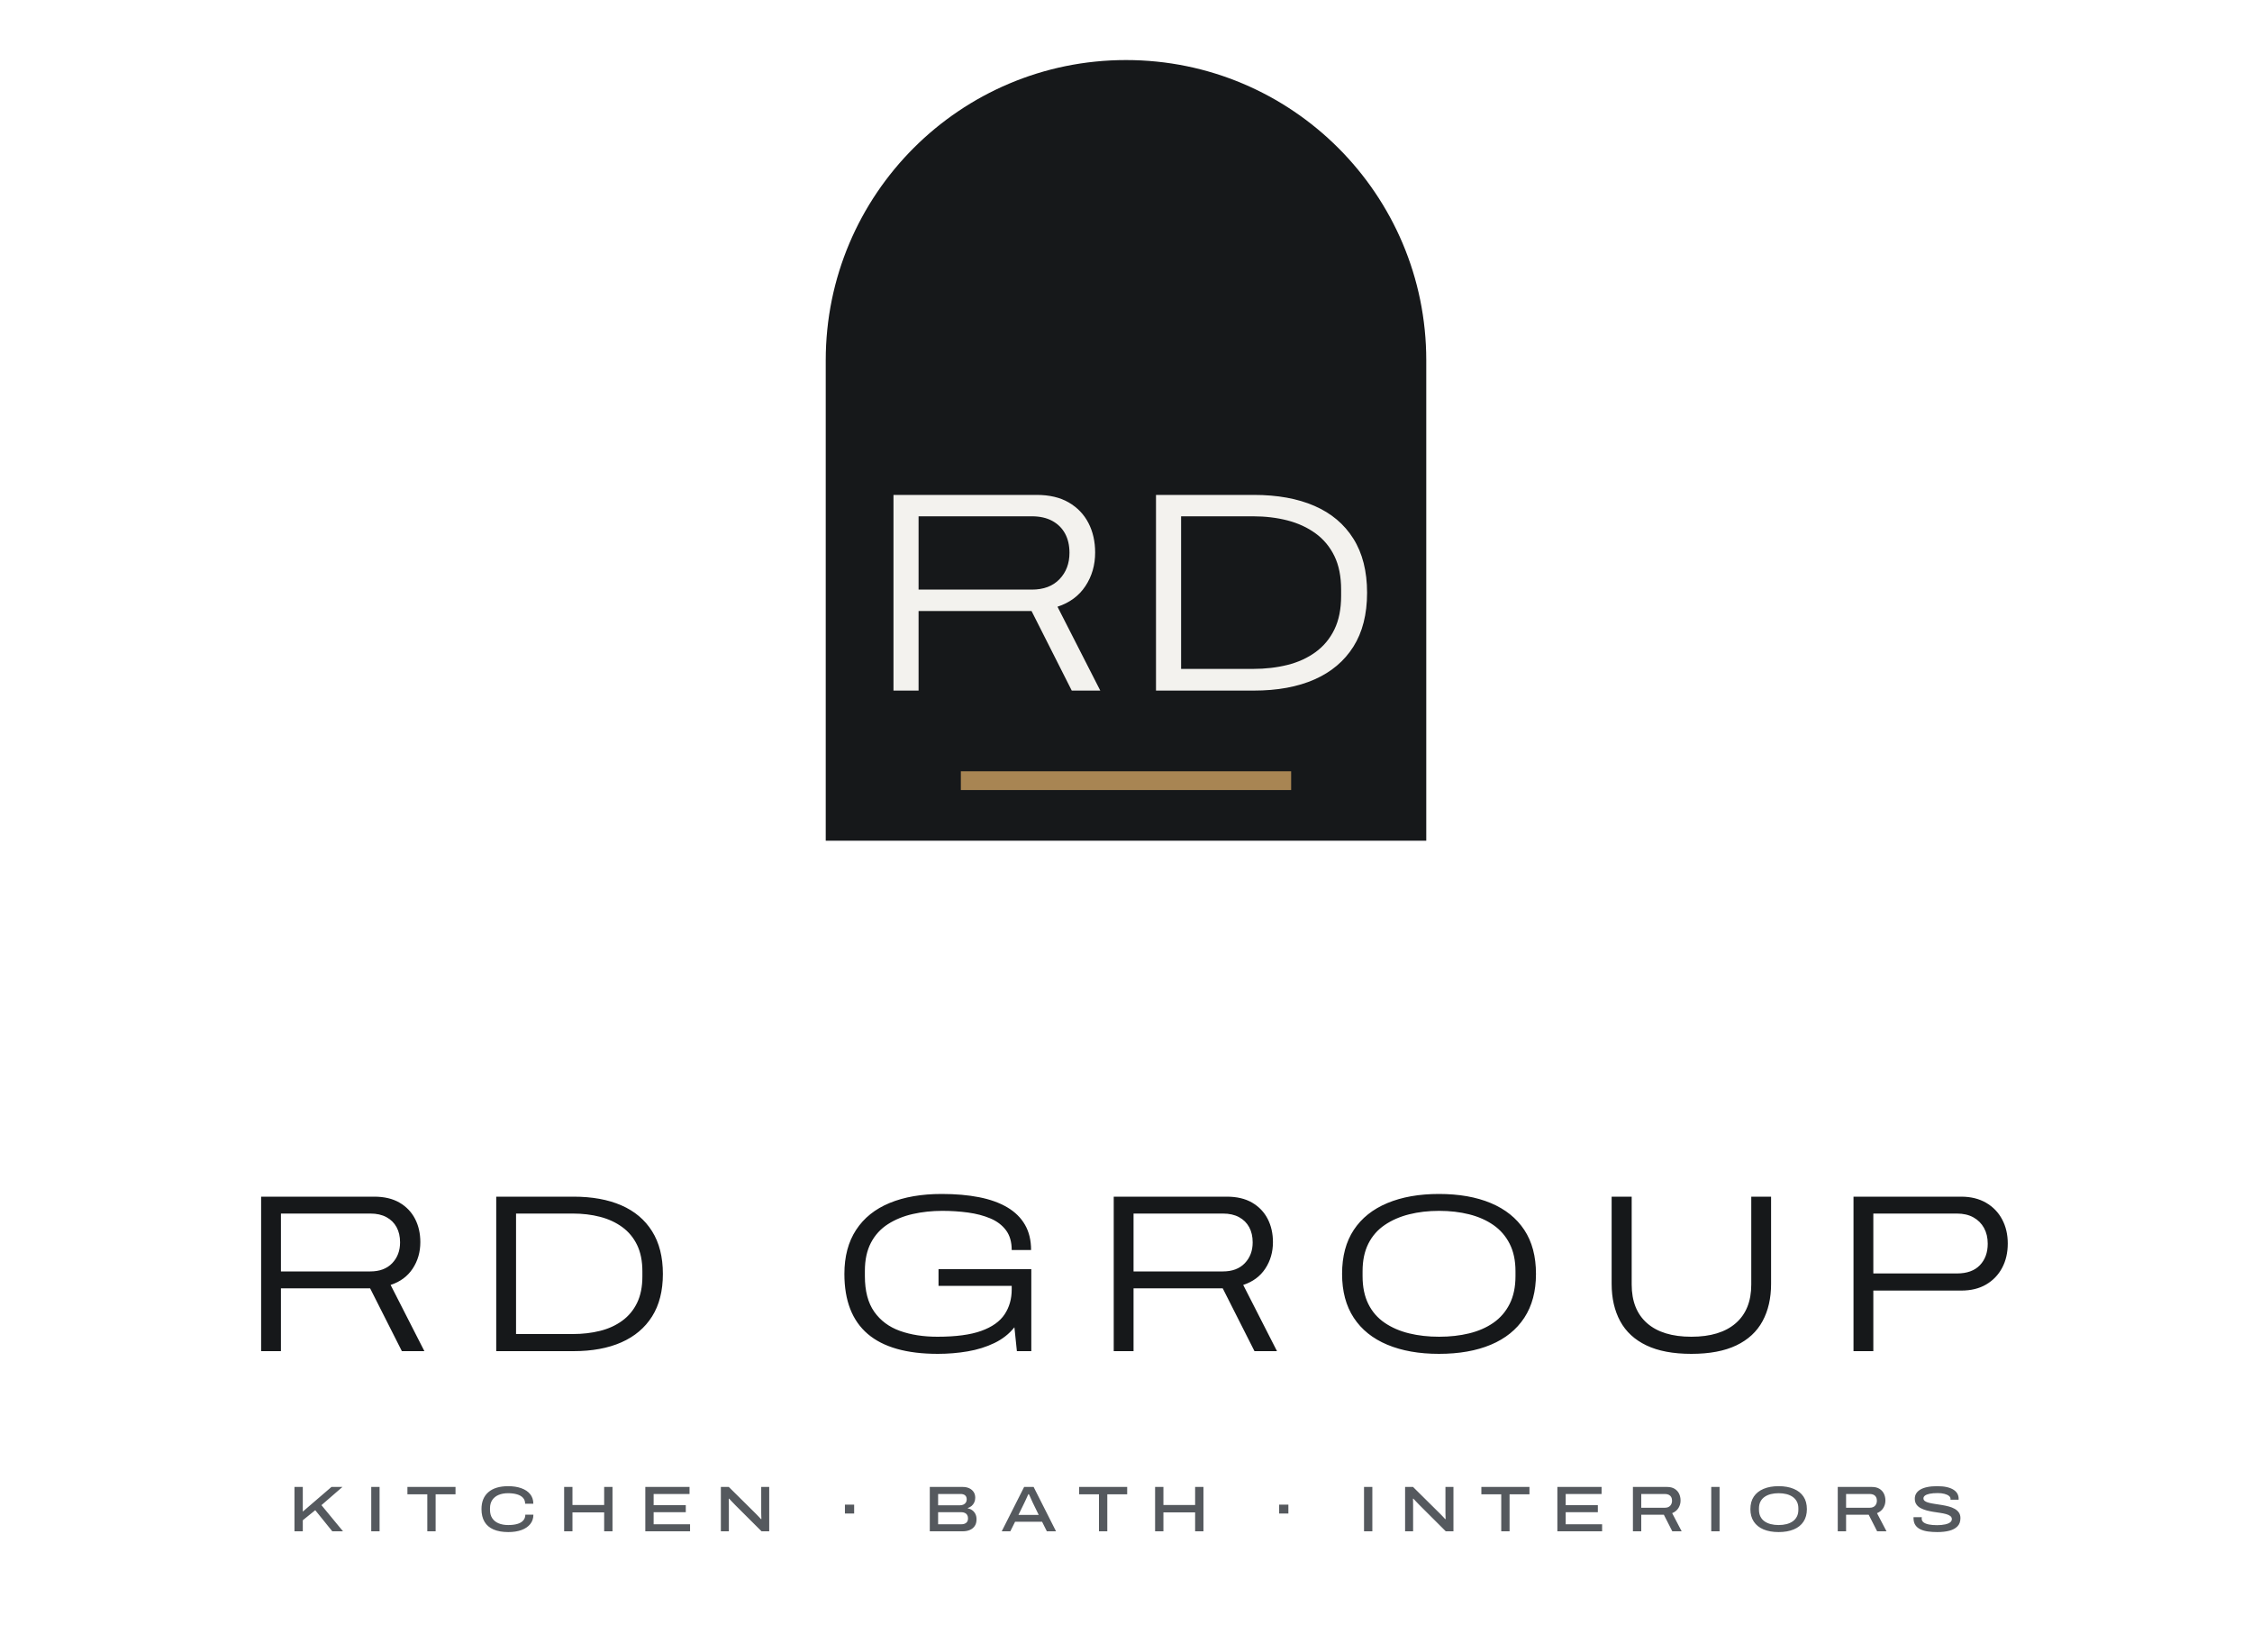
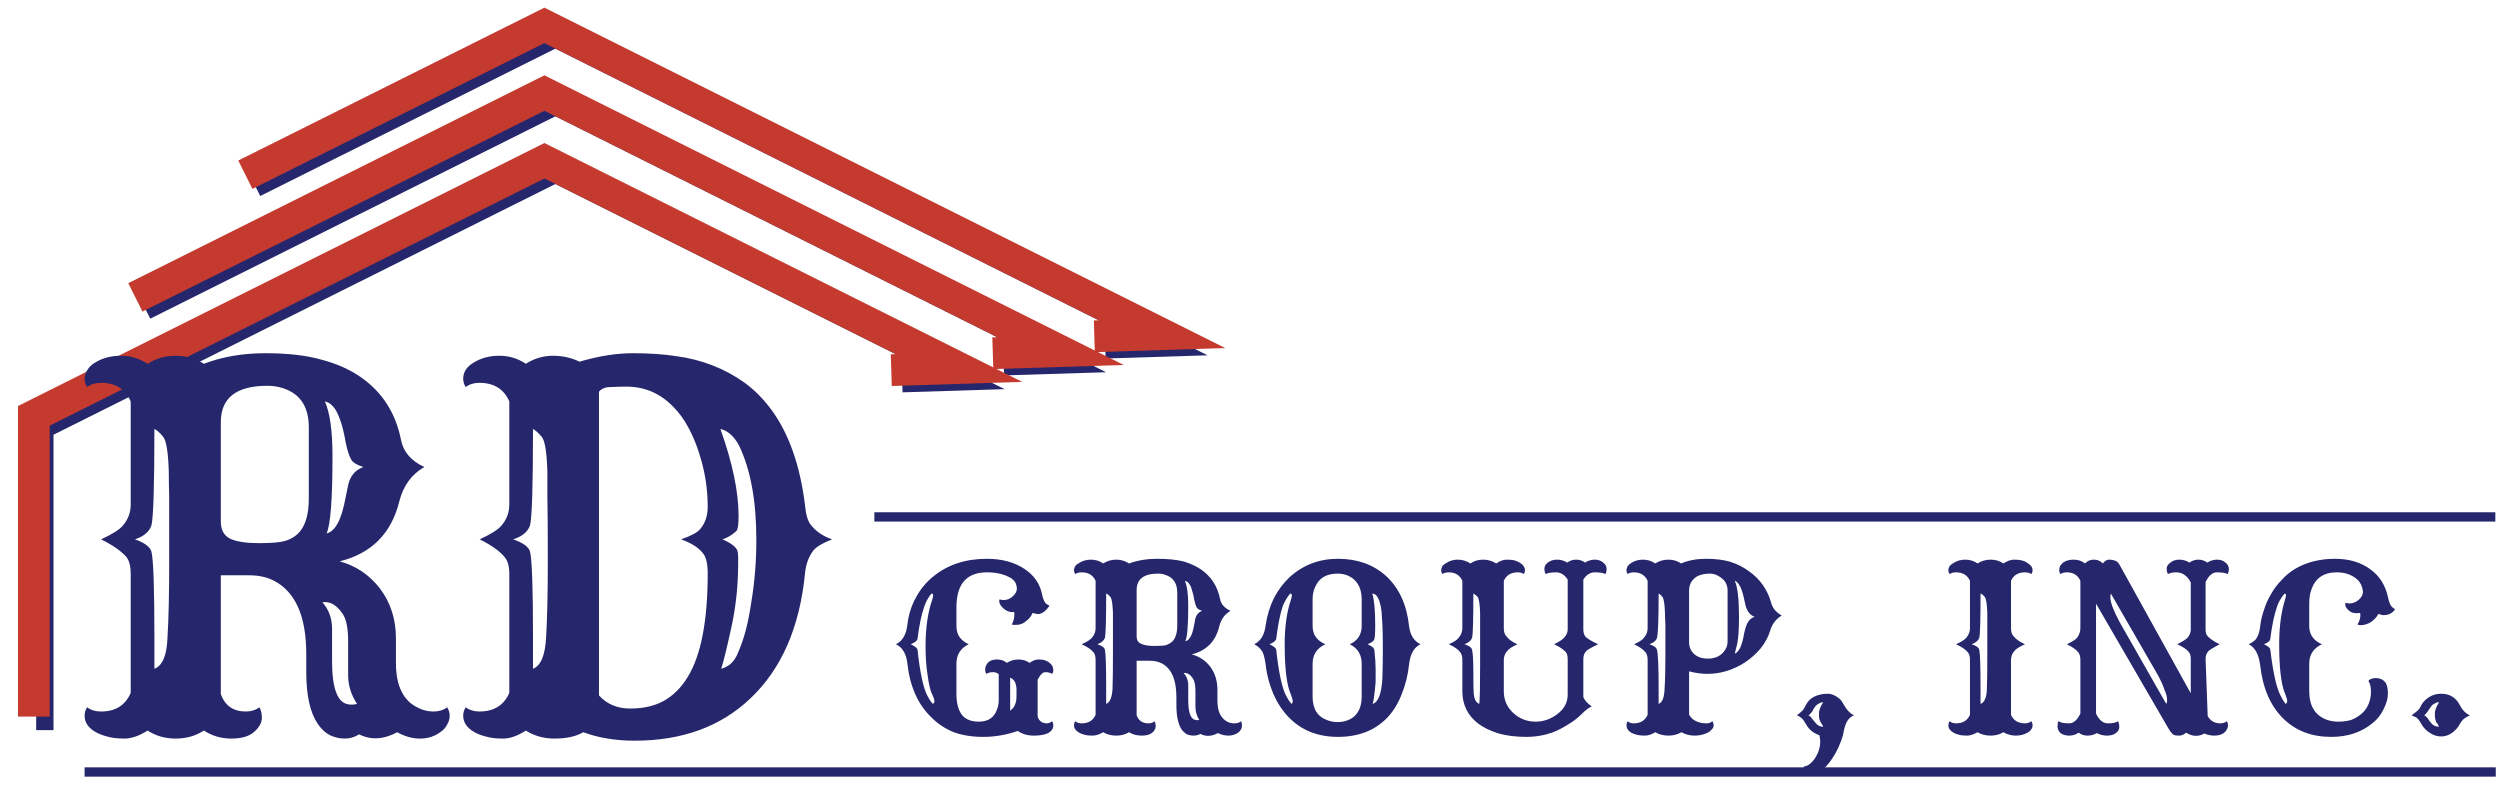
- <svg xmlns="http://www.w3.org/2000/svg" viewBox="0 0 300 220" role="img" aria-label="RD Group, Inc.">
-   <g transform="translate(90 0)">
-     <path d="M20 112 V48.0 A40.0 40.0 0 0 1 100 48.0 V112" fill="#16181A" />
-     <path d="M29.024 92.0V65.932H48.1Q50.646 65.932 52.375 66.939Q54.104 67.946 54.997 69.675Q55.89 71.404 55.89 73.608Q55.89 76.116 54.598 78.073Q53.306 80.03 50.874 80.828L56.574 92.0H52.774L47.416 81.398H32.368V92.0ZM32.368 78.548H47.454Q49.81 78.548 51.14 77.161Q52.47 75.774 52.47 73.646Q52.47 72.164 51.881 71.081Q51.292 69.998 50.171 69.39Q49.05 68.782 47.454 68.782H32.368ZM63.996 92.0V65.932H77.03Q81.742 65.932 85.105 67.395Q88.468 68.858 90.292 71.765Q92.116 74.672 92.116 78.966Q92.116 83.26 90.292 86.148Q88.468 89.036 85.105 90.518Q81.742 92.0 77.03 92.0ZM67.34 89.112H76.916Q79.386 89.112 81.514 88.58Q83.642 88.048 85.257 86.87Q86.872 85.692 87.765 83.849Q88.658 82.006 88.658 79.384V78.548Q88.658 75.926 87.765 74.083Q86.872 72.24 85.257 71.062Q83.642 69.884 81.514 69.333Q79.386 68.782 76.916 68.782H67.34Z" fill="#F3F2EE" />
-     <path d="M38 104 H82" stroke="#A88553" stroke-width="2.5" />
-   </g>
-   <path d="M34.785 180.0V159.42H49.845Q51.855 159.42 53.22 160.215Q54.585 161.01 55.29 162.375Q55.995 163.74 55.995 165.48Q55.995 167.46 54.975 169.005Q53.955 170.55 52.035 171.18L56.535 180.0H53.535L49.305 171.63H37.425V180.0ZM37.425 169.38H49.335Q51.195 169.38 52.245 168.285Q53.295 167.19 53.295 165.51Q53.295 164.34 52.83 163.485Q52.365 162.63 51.48 162.15Q50.595 161.67 49.335 161.67H37.425ZM66.105 180.0V159.42H76.395Q80.115 159.42 82.77 160.575Q85.425 161.73 86.865 164.025Q88.305 166.32 88.305 169.71Q88.305 173.1 86.865 175.38Q85.425 177.66 82.77 178.83Q80.115 180.0 76.395 180.0ZM68.745 177.72H76.305Q78.255 177.72 79.935 177.3Q81.615 176.88 82.89 175.95Q84.165 175.02 84.87 173.565Q85.575 172.11 85.575 170.04V169.38Q85.575 167.31 84.87 165.855Q84.165 164.4 82.89 163.47Q81.615 162.54 79.935 162.105Q78.255 161.67 76.305 161.67H68.745ZM124.935 180.36Q118.695 180.36 115.59 177.705Q112.485 175.05 112.485 169.71Q112.485 166.23 114.045 163.845Q115.605 161.46 118.515 160.26Q121.425 159.06 125.445 159.06Q128.235 159.06 130.44 159.495Q132.645 159.93 134.19 160.845Q135.735 161.76 136.545 163.17Q137.355 164.58 137.355 166.53H134.775Q134.775 164.91 134.01 163.89Q133.245 162.87 131.925 162.315Q130.605 161.76 128.955 161.535Q127.305 161.31 125.535 161.31Q123.465 161.31 121.605 161.73Q119.745 162.15 118.29 163.08Q116.835 164.01 116.025 165.555Q115.215 167.1 115.215 169.29V170.01Q115.215 172.98 116.46 174.75Q117.705 176.52 119.88 177.3Q122.055 178.08 124.875 178.08Q128.565 178.08 130.725 177.3Q132.885 176.52 133.83 175.095Q134.775 173.67 134.775 171.78V171.3H125.025V169.08H137.385V180.0H135.465L135.135 176.82Q134.085 178.14 132.465 178.92Q130.845 179.7 128.91 180.03Q126.975 180.36 124.935 180.36ZM148.365 180.0V159.42H163.425Q165.435 159.42 166.8 160.215Q168.165 161.01 168.87 162.375Q169.575 163.74 169.575 165.48Q169.575 167.46 168.555 169.005Q167.535 170.55 165.615 171.18L170.115 180.0H167.115L162.885 171.63H151.005V180.0ZM151.005 169.38H162.915Q164.775 169.38 165.825 168.285Q166.875 167.19 166.875 165.51Q166.875 164.34 166.41 163.485Q165.945 162.63 165.06 162.15Q164.175 161.67 162.915 161.67H151.005ZM191.685 180.36Q187.725 180.36 184.815 179.145Q181.905 177.93 180.345 175.56Q178.785 173.19 178.785 169.71Q178.785 166.2 180.345 163.845Q181.905 161.49 184.815 160.275Q187.725 159.06 191.685 159.06Q195.705 159.06 198.6 160.275Q201.495 161.49 203.055 163.845Q204.615 166.2 204.615 169.71Q204.615 173.19 203.055 175.56Q201.495 177.93 198.6 179.145Q195.705 180.36 191.685 180.36ZM191.715 178.08Q193.875 178.08 195.72 177.63Q197.565 177.18 198.945 176.22Q200.325 175.26 201.105 173.715Q201.885 172.17 201.885 170.01V169.35Q201.885 167.22 201.105 165.69Q200.325 164.16 198.945 163.2Q197.565 162.24 195.72 161.775Q193.875 161.31 191.715 161.31Q189.555 161.31 187.71 161.775Q185.865 162.24 184.455 163.2Q183.045 164.16 182.28 165.69Q181.515 167.22 181.515 169.35V170.01Q181.515 172.17 182.28 173.715Q183.045 175.26 184.455 176.22Q185.865 177.18 187.71 177.63Q189.555 178.08 191.715 178.08ZM225.315 180.36Q221.685 180.36 219.33 179.235Q216.975 178.11 215.835 176.01Q214.695 173.91 214.695 171.03V159.42H217.365V171.12Q217.365 174.48 219.42 176.28Q221.475 178.08 225.315 178.08Q229.155 178.08 231.225 176.28Q233.295 174.48 233.295 171.12V159.42H235.935V171.03Q235.935 173.91 234.795 176.01Q233.655 178.11 231.3 179.235Q228.945 180.36 225.315 180.36ZM246.915 180.0V159.42H261.255Q263.175 159.42 264.57 160.23Q265.965 161.04 266.715 162.45Q267.465 163.86 267.465 165.66Q267.465 167.49 266.715 168.9Q265.965 170.31 264.585 171.12Q263.205 171.93 261.255 171.93H249.555V180.0ZM249.555 169.65H260.685Q262.695 169.65 263.745 168.555Q264.795 167.46 264.795 165.69Q264.795 164.49 264.3 163.59Q263.805 162.69 262.89 162.18Q261.975 161.67 260.685 161.67H249.555Z" fill="#16181A" />
-   <path d="M39.227 204.0V198.092H40.337V201.377L44.155 198.092H45.617L42.822 200.517L45.694 204.0H44.267L41.996 201.188L40.337 202.529V204.0ZM49.455 204.0V198.092H50.565V204.0ZM56.923 204.0V199.072H54.274V198.092H60.681V199.072H58.032V204.0ZM67.719 204.103Q66.541 204.103 65.741 203.755Q64.941 203.407 64.541 202.723Q64.141 202.039 64.141 201.042Q64.141 199.58 65.061 198.784Q65.982 197.989 67.702 197.989Q68.691 197.989 69.447 198.26Q70.204 198.53 70.626 199.051Q71.047 199.571 71.047 200.328H69.955Q69.955 199.846 69.671 199.537Q69.387 199.227 68.875 199.077Q68.364 198.926 67.676 198.926Q66.962 198.926 66.42 199.154Q65.878 199.382 65.577 199.829Q65.276 200.276 65.276 200.93V201.145Q65.276 201.816 65.582 202.267Q65.887 202.719 66.433 202.942Q66.979 203.166 67.702 203.166Q68.407 203.166 68.914 203.02Q69.422 202.873 69.701 202.56Q69.981 202.246 69.981 201.781H71.056Q71.056 202.521 70.634 203.041Q70.213 203.561 69.465 203.832Q68.716 204.103 67.719 204.103ZM75.152 204.0V198.092H76.261V200.5H80.484V198.092H81.593V204.0H80.484V201.48H76.261V204.0ZM85.965 204.0V198.092H91.856V199.029H87.074V200.517H91.357V201.454H87.074V203.063H91.925V204.0ZM96.03 204.0V198.092H97.088L100.571 201.54Q100.674 201.635 100.816 201.786Q100.958 201.936 101.108 202.091Q101.259 202.246 101.362 202.366H101.431Q101.422 202.194 101.413 201.936Q101.405 201.678 101.405 201.497V198.092H102.471V204.0H101.448L97.956 200.517Q97.741 200.302 97.509 200.053Q97.277 199.803 97.139 199.657H97.079Q97.088 199.786 97.092 200.061Q97.096 200.336 97.096 200.655V204.0ZM112.556 201.635V200.448H113.786V201.635ZM123.862 204.0V198.092H128.265Q128.755 198.092 129.129 198.272Q129.504 198.453 129.71 198.771Q129.916 199.089 129.916 199.528Q129.916 199.872 129.787 200.151Q129.658 200.431 129.435 200.62Q129.211 200.809 128.919 200.904V200.938Q129.263 201.007 129.525 201.201Q129.787 201.394 129.938 201.695Q130.088 201.996 130.088 202.4Q130.088 202.951 129.843 203.303Q129.598 203.656 129.185 203.828Q128.773 204.0 128.265 204.0ZM124.971 203.063H128.067Q128.463 203.063 128.708 202.873Q128.953 202.684 128.953 202.271Q128.953 202.013 128.846 201.828Q128.738 201.644 128.532 201.549Q128.325 201.454 128.033 201.454H124.971ZM124.971 200.534H127.878Q128.145 200.534 128.347 200.44Q128.549 200.345 128.665 200.169Q128.781 199.992 128.781 199.76Q128.781 199.382 128.562 199.206Q128.343 199.029 127.981 199.029H124.971ZM133.445 204.0 136.429 198.092H137.694L140.678 204.0H139.457L138.82 202.727H135.225L134.589 204.0ZM135.673 201.816H138.373L137.59 200.207Q137.547 200.113 137.466 199.936Q137.384 199.76 137.302 199.571Q137.221 199.382 137.152 199.236Q137.083 199.089 137.057 199.055H136.988Q136.911 199.227 136.808 199.455Q136.705 199.683 136.61 199.889Q136.515 200.096 136.455 200.216ZM146.4 204.0V199.072H143.751V198.092H150.158V199.072H147.509V204.0ZM153.876 204.0V198.092H154.985V200.5H159.208V198.092H160.317V204.0H159.208V201.48H154.985V204.0ZM170.402 201.635V200.448H171.632V201.635ZM181.708 204.0V198.092H182.817V204.0ZM187.18 204.0V198.092H188.238L191.721 201.54Q191.824 201.635 191.966 201.786Q192.108 201.936 192.259 202.091Q192.409 202.246 192.512 202.366H192.581Q192.572 202.194 192.564 201.936Q192.555 201.678 192.555 201.497V198.092H193.622V204.0H192.598L189.107 200.517Q188.892 200.302 188.659 200.053Q188.427 199.803 188.29 199.657H188.23Q188.238 199.786 188.242 200.061Q188.247 200.336 188.247 200.655V204.0ZM199.988 204.0V199.072H197.34V198.092H203.747V199.072H201.098V204.0ZM207.465 204.0V198.092H213.356V199.029H208.574V200.517H212.857V201.454H208.574V203.063H213.424V204.0ZM217.529 204.0V198.092H222.079Q222.681 198.092 223.081 198.337Q223.481 198.582 223.678 198.99Q223.876 199.399 223.876 199.906Q223.876 200.44 223.597 200.895Q223.317 201.351 222.758 201.583L224.022 204.0H222.775L221.649 201.79H218.639V204.0ZM218.639 200.861H221.795Q222.242 200.861 222.492 200.599Q222.741 200.336 222.741 199.924Q222.741 199.64 222.634 199.442Q222.526 199.244 222.311 199.137Q222.096 199.029 221.795 199.029H218.639ZM227.964 204.0V198.092H229.073V204.0ZM236.937 204.103Q235.776 204.103 234.933 203.751Q234.09 203.398 233.634 202.714Q233.178 202.031 233.178 201.05Q233.178 200.053 233.634 199.377Q234.09 198.702 234.933 198.346Q235.776 197.989 236.937 197.989Q238.106 197.989 238.953 198.346Q239.8 198.702 240.252 199.377Q240.703 200.053 240.703 201.05Q240.703 202.031 240.252 202.714Q239.8 203.398 238.953 203.751Q238.106 204.103 236.937 204.103ZM236.945 203.166Q237.504 203.166 237.982 203.045Q238.459 202.925 238.816 202.676Q239.173 202.426 239.37 202.039Q239.568 201.652 239.568 201.136V200.938Q239.568 200.431 239.37 200.048Q239.173 199.666 238.816 199.416Q238.459 199.167 237.982 199.046Q237.504 198.926 236.945 198.926Q236.378 198.926 235.9 199.046Q235.423 199.167 235.066 199.416Q234.709 199.666 234.516 200.048Q234.322 200.431 234.322 200.938V201.136Q234.322 201.652 234.516 202.039Q234.709 202.426 235.066 202.676Q235.423 202.925 235.9 203.045Q236.378 203.166 236.945 203.166ZM244.817 204.0V198.092H249.366Q249.968 198.092 250.368 198.337Q250.768 198.582 250.966 198.99Q251.164 199.399 251.164 199.906Q251.164 200.44 250.884 200.895Q250.605 201.351 250.046 201.583L251.31 204.0H250.063L248.936 201.79H245.926V204.0ZM245.926 200.861H249.083Q249.53 200.861 249.779 200.599Q250.029 200.336 250.029 199.924Q250.029 199.64 249.921 199.442Q249.814 199.244 249.599 199.137Q249.384 199.029 249.083 199.029H245.926ZM258.072 204.103Q257.427 204.103 256.851 204.026Q256.275 203.948 255.836 203.742Q255.398 203.536 255.153 203.17Q254.908 202.805 254.908 202.22Q254.908 202.194 254.908 202.164Q254.908 202.134 254.916 202.117H256.017Q256.008 202.151 256.004 202.203Q256 202.254 256 202.323Q256 202.615 256.249 202.809Q256.499 203.002 256.963 203.093Q257.427 203.183 258.055 203.183Q258.339 203.183 258.619 203.157Q258.898 203.131 259.147 203.076Q259.397 203.02 259.59 202.929Q259.784 202.839 259.9 202.701Q260.016 202.564 260.016 202.383Q260.016 202.125 259.81 201.966Q259.603 201.807 259.251 201.708Q258.898 201.609 258.455 201.545Q258.012 201.48 257.544 201.407Q257.075 201.334 256.636 201.214Q256.198 201.093 255.845 200.904Q255.492 200.715 255.286 200.409Q255.08 200.104 255.08 199.657Q255.08 199.27 255.265 198.965Q255.449 198.659 255.819 198.44Q256.189 198.221 256.748 198.105Q257.307 197.989 258.064 197.989Q258.829 197.989 259.371 198.118Q259.913 198.247 260.257 198.475Q260.601 198.702 260.76 199.003Q260.919 199.304 260.919 199.648V199.795H259.835V199.657Q259.835 199.451 259.625 199.283Q259.414 199.115 259.031 199.012Q258.649 198.909 258.141 198.909Q257.479 198.909 257.058 198.999Q256.636 199.089 256.434 199.244Q256.232 199.399 256.232 199.614Q256.232 199.838 256.434 199.98Q256.636 200.121 256.989 200.207Q257.341 200.293 257.784 200.358Q258.227 200.422 258.696 200.5Q259.165 200.577 259.603 200.693Q260.042 200.809 260.394 201.007Q260.747 201.205 260.953 201.506Q261.16 201.807 261.16 202.246Q261.16 202.925 260.769 203.334Q260.377 203.742 259.685 203.923Q258.993 204.103 258.072 204.103Z" fill="#55595E" />
+ <svg xmlns="http://www.w3.org/2000/svg" viewBox="2 0 591 187" width="591" height="187" role="img" aria-label="RD Group, Inc.">
+   <polyline points="62.6,44.5 133.3,9.2 279.3,82.2 263.3,82.7" fill="none" stroke="#25266B" stroke-width="4.1" stroke-linejoin="miter" stroke-miterlimit="10" />
+   <polyline points="36.6,73.5 133.3,25.2 255.3,86.2 239.3,86.7" fill="none" stroke="#25266B" stroke-width="4.1" stroke-linejoin="miter" stroke-miterlimit="10" />
+   <polyline points="12.6,172.6 12.6,101.5 133.3,41.2 231.3,90.2 215.3,90.7" fill="none" stroke="#25266B" stroke-width="4.1" stroke-linejoin="miter" stroke-miterlimit="10" />
+   <polyline points="60,41.3 130.7,6 276.7,79 260.7,79.5" fill="none" stroke="#C43A2F" stroke-width="7.5" stroke-linejoin="miter" stroke-miterlimit="10" />
+   <polyline points="34,70.3 130.7,22 252.7,83 236.7,83.5" fill="none" stroke="#C43A2F" stroke-width="7.5" stroke-linejoin="miter" stroke-miterlimit="10" />
+   <polyline points="10,169.4 10,98.3 130.7,38 228.7,87 212.7,87.5" fill="none" stroke="#C43A2F" stroke-width="7.5" stroke-linejoin="miter" stroke-miterlimit="10" />
+   <path d="M50.2 172.7Q47.3 174.6 43.5 174.6Q39.8 174.6 36.9 172.7Q33.9 174.6 31.4 174.6Q28.9 174.6 27.3 174.1Q25.7 173.7 24.5 173Q22 171.5 22 169.2Q22 168.1 22.6 167.2Q23.9 168.2 25.9 168.2Q31 168.2 32.9 163.8V135.6Q32.9 133 31.9 131.7Q30.1 129.6 25.9 127.5Q29.8 125.7 31 124.3Q32.9 122.1 32.9 119.3V94.9Q31 90.5 25.9 90.5Q23.9 90.5 22.6 91.5Q22 90.6 22 89.5Q22 88.4 22.7 87.4Q23.3 86.4 24.5 85.7Q27.1 84.1 30.6 84.1Q34 84.1 36.9 86Q39.9 84.1 43.5 84.1Q47.2 84.1 50.2 86Q56.7 83.5 64.7 83.5Q72.6 83.5 77.9 85Q83.3 86.4 87.2 89.1Q94.9 94.4 96.8 104Q97.6 108.2 102.3 110.4Q97.8 113 96.4 118.5Q93.6 129.9 82.3 132.7Q88.1 134.3 91.8 139.1Q95.6 144.1 95.6 150.9V156.7Q95.6 165 101 167.4Q102.6 168.2 104.5 168.2Q106.4 168.2 107.7 167.2Q108.3 168.1 108.3 169.2Q108.3 170.3 107.7 171.3Q107.2 172.3 106.2 173Q104.1 174.6 101.3 174.6Q98.6 174.6 95.9 173.1Q91.1 175.7 86.9 173.6Q85.3 174.6 83.5 174.6Q81.7 174.6 80 173.8Q78.4 173 77.1 171.1Q74.4 167.1 74.4 158.9V154.6Q74.4 141.3 66.8 137.3Q64.3 136 60.9 136H54.2V164.1Q55.7 168.2 60.1 168.2Q62 168.2 63.3 167.2Q63.9 168.1 63.9 169.7Q63.9 171.4 62.1 173Q60.3 174.6 56.7 174.6Q53.1 174.6 50.2 172.7ZM65.2 91.2Q54.2 91.2 54.2 99.8V123.3Q54.2 126.3 56.5 127.4Q58.8 128.4 63.2 128.4Q67.6 128.4 69.3 127.9Q71.1 127.4 72.4 126.2Q75 123.7 75 117.9V101Q75 93.8 69 91.8Q67.2 91.2 65.2 91.2ZM78.8 94.9Q80.6 98.9 80.6 107.8Q80.6 123.1 79.2 126.1Q82.3 125.4 83.7 117.6L84.2 115.2Q84.8 111.5 87.9 110.4Q85.6 109.7 85 108.6Q84.3 107.4 83.7 104.5Q83.2 101.6 82.6 99.8Q82 98 81.4 97Q80.3 95.2 78.8 94.9ZM38.5 158.1Q41.4 157 41.6 150.6Q42 144.1 42 132.7Q42 121.3 42 117.6Q41.9 113.8 41.9 111.5Q41.7 104.7 40.6 103.3Q39.5 101.9 38.5 101.4Q38.5 121.4 37.8 124.2Q37 126.5 33.9 127.5Q37.3 128.7 37.8 130.4Q38.5 133.2 38.5 150.7ZM78.2 142.4Q80.5 144.9 80.5 148.7V156.3Q80.5 165.9 84.3 166.5Q85.4 166.7 86.4 166.4Q84.3 163.2 84.3 159.6V151.6Q84.3 147 83 145.1Q80.8 141.9 78.2 142.4ZM133.1 174.6Q129.3 174.6 126.3 172.7Q123.4 174.6 120.9 174.6Q118.4 174.6 116.8 174.1Q115.2 173.7 114 173Q111.5 171.5 111.5 169.2Q111.5 168.1 112.1 167.2Q113.4 168.2 115.3 168.2Q120.5 168.2 122.4 163.8V135.6Q122.4 133 121.3 131.7Q119.6 129.6 115.4 127.5Q119.3 125.7 120.5 124.3Q122.4 122.1 122.4 119.3V94.9Q120.5 90.5 115.3 90.5Q113.4 90.5 112.1 91.5Q111.5 90.6 111.5 89.5Q111.5 88.4 112.1 87.4Q112.8 86.4 114 85.7Q116.6 84.1 120 84.1Q123.5 84.1 126.3 86Q129.3 84.1 132.7 84.1Q136.1 84.1 139 85.5Q145.8 83.5 151.6 83.5Q157.4 83.5 161.9 84.2Q166.4 84.8 170.5 86.4Q174.6 88 178.2 90.6Q181.8 93.3 184.6 97.2Q190.6 105.6 192.3 119.4Q192.6 122.8 193.7 124.1Q195.5 126.4 198.7 127.5Q195.4 128.8 194.3 130.1Q192.6 132.3 192.3 135.6Q190.4 154.7 179.4 165.1Q168.9 175.1 152 175.1Q145.3 175.1 139.9 173.1Q137.3 174.6 133.1 174.6ZM143.6 164.4Q146.4 167.5 151 167.5Q155.6 167.5 158.9 165.7Q162.3 163.8 164.6 160Q169.3 152.3 169.3 135.6Q169.3 132 168.1 130.7Q166.6 128.8 163 127.5Q166.5 126.3 167.5 125.1Q169.3 123 169.3 119.8Q169.3 116.6 168.8 113.4Q168.3 110.3 167.3 107.2Q166.3 104 164.8 101.2Q163.3 98.3 161.1 96.1Q156.5 91.4 150.1 91.4Q148.2 91.4 146.3 91.5Q144.5 91.5 143.6 92.6ZM172.3 101.4Q176.6 113.4 176.6 122Q176.6 125 176.1 125.5Q175.6 126 175 126.4Q174 127.1 172.8 127.5Q176.2 129 176.4 130.5Q176.5 131.1 176.5 131.8V133.2Q176.5 141 174.9 148.3Q173.3 155.6 172.5 158.1Q175.1 157.4 176.3 154.7Q177.5 152 178.3 149Q179.1 145.9 179.6 142.4Q180.8 135.3 180.8 127.6Q180.8 113.8 176.7 105.3Q174.9 102 172.3 101.4ZM128 158.1Q130.8 157 131.1 150.6Q131.5 144.1 131.5 132.7Q131.5 121.3 131.4 117.6Q131.4 113.8 131.4 111.5Q131.2 104.7 130.1 103.3Q128.9 101.9 128 101.4Q128 121.4 127.3 124.2Q126.5 126.5 123.3 127.5Q126.8 128.7 127.3 130.4Q128 133.2 128 150.7Z" fill="#25266B" />
+   <path d="M242.6 172.8Q238.5 174.2 234.5 174.2Q230.5 174.2 227.5 173.1Q224.5 171.9 222.3 169.7Q217.4 165.1 216.5 156.8Q216.1 153.4 213.8 152.3Q216.1 151.2 216.5 147.7Q216.9 144.2 218.5 141.3Q220.1 138.3 222.6 136.3Q227.7 132.1 235.3 132.1Q240.6 132.1 244.2 134.5Q247.5 136.7 248.3 140.3Q248.7 142.3 249.4 142.8Q249.7 143 250.1 143.2Q248.5 145.5 246.9 145.1Q246.5 145 246.1 144.9Q245.6 146.1 244.6 146.8Q243.7 147.6 242.6 147.7Q241.4 147.8 241.2 147.6Q241.8 146.6 241.8 145.1Q241.8 144.9 241.7 144.6Q241.6 144.7 241.5 144.7Q241.4 144.7 241.1 144.7Q240.8 144.7 240.3 144.5Q239.7 144.3 239.3 143.9Q238.3 143.1 238.2 142.1Q238.2 141.9 238.3 141.7Q240 142.2 241.4 141Q242.4 140.1 242.4 139.1Q242.3 138.1 241.9 137.5Q241.4 136.8 240.5 136.4Q238.4 135.3 235.3 135.3Q228.1 135.3 228.1 143.6V148Q228.1 151 231 152.3Q228.1 153.7 228.1 156.9V164Q228.1 167.3 229.4 169Q230.7 170.6 233.4 170.6Q236.7 170.6 237.7 167.7Q238.1 166.7 238.1 165.5V159.4Q237.6 158.9 236.7 158.9Q235.8 158.9 235.2 159.3Q234.9 159 234.9 158.2Q234.9 157.4 235.6 156.6Q236.3 155.9 237.7 155.9Q239.1 155.9 240 156.7Q241.3 155.9 242.8 155.9Q244.2 155.9 245.4 156.7Q246.5 155.9 247.5 155.9Q248.5 155.9 249 156.1Q249.6 156.3 250 156.6Q251 157.3 251 158.4Q251 159 250.7 159.3Q250.1 158.9 249.1 158.9Q248.2 158.9 247.3 160.7V169.4Q247.8 171 249.5 171Q250.1 171 250.7 170.5Q251 170.9 251 171.5Q251 172.6 249.8 173.3Q248.6 173.9 246.4 173.9Q244.2 173.9 242.6 172.8ZM222.5 166.4Q222.9 166.2 222.9 165.8Q222.9 165.2 222.3 164Q221.7 162.7 221.3 159.7Q220.8 156.7 220.8 152.7Q220.8 146.3 222.4 141.7Q222.6 141.1 222.6 140.7Q222.6 140.4 222.2 140.3Q221 141.8 220.5 143.4Q219.5 146.2 218.9 151Q218.8 151.7 217.3 152.3Q218.8 153 218.9 153.6Q219.8 161.9 221.3 164.6Q221.8 165.6 222.5 166.4ZM240.8 168Q242.3 167 242.3 164.6V163.1Q242.3 160.8 240.8 160.2ZM247.1 168.5 247 167.9ZM268.9 173.1Q267.6 173.9 265.9 173.9Q264.1 173.9 262.8 173.1Q261.4 173.9 260.3 173.9Q259.1 173.9 258.4 173.7Q257.6 173.5 257.1 173.2Q255.9 172.5 255.9 171.5Q255.9 170.9 256.2 170.5Q256.8 171 257.7 171Q260.1 171 261 169V156Q261 154.8 260.5 154.2Q259.7 153.2 257.7 152.3Q259.5 151.5 260.1 150.8Q261 149.8 261 148.5V137.3Q260.1 135.3 257.7 135.3Q256.8 135.3 256.2 135.7Q255.9 135.3 255.9 134.8Q255.9 134.3 256.2 133.8Q256.5 133.4 257.1 133.1Q258.3 132.3 259.9 132.3Q261.5 132.3 262.8 133.2Q264.2 132.3 265.9 132.3Q267.5 132.3 268.9 133.2Q271.9 132.1 275.6 132.1Q279.2 132.1 281.7 132.7Q284.1 133.4 285.9 134.6Q289.5 137.1 290.4 141.5Q290.7 143.4 292.9 144.4Q290.8 145.6 290.2 148.2Q288.9 153.4 283.7 154.7Q286.4 155.4 288.1 157.6Q289.8 159.9 289.8 163.1V165.7Q289.8 169.5 292.3 170.7Q293 171 293.9 171Q294.8 171 295.4 170.5Q295.6 170.9 295.6 171.5Q295.6 172 295.4 172.4Q295.1 172.9 294.7 173.2Q293.7 173.9 292.4 173.9Q291.2 173.9 289.9 173.3Q287.7 174.5 285.8 173.5Q285 173.9 284.2 173.9Q283.4 173.9 282.6 173.6Q281.9 173.2 281.3 172.4Q280.1 170.5 280.1 166.7V164.8Q280.1 158.6 276.6 156.8Q275.4 156.2 273.8 156.2H270.7V169.1Q271.4 171 273.5 171Q274.4 171 274.9 170.5Q275.2 170.9 275.2 171.7Q275.2 172.5 274.4 173.2Q273.6 173.9 271.9 173.9Q270.2 173.9 268.9 173.1ZM275.8 135.6Q270.7 135.6 270.7 139.5V150.4Q270.7 151.8 271.8 152.2Q272.8 152.7 274.9 152.7Q276.9 152.7 277.7 152.5Q278.5 152.2 279.1 151.7Q280.3 150.5 280.3 147.9V140.1Q280.3 136.8 277.5 135.9Q276.7 135.6 275.8 135.6ZM282.1 137.3Q282.9 139.1 282.9 143.2Q282.9 150.2 282.2 151.6Q283.7 151.3 284.3 147.7L284.5 146.6Q284.8 144.9 286.2 144.4Q285.2 144.1 284.9 143.6Q284.6 143.1 284.3 141.7Q284.1 140.4 283.8 139.6Q283.6 138.7 283.3 138.3Q282.8 137.4 282.1 137.3ZM263.5 166.4Q264.8 165.9 265 162.9Q265.1 159.9 265.1 154.7Q265.1 149.5 265.1 147.7Q265.1 146 265.1 144.9Q265 141.8 264.5 141.1Q264 140.5 263.5 140.3Q263.5 149.5 263.2 150.8Q262.8 151.8 261.4 152.3Q263 152.8 263.2 153.6Q263.5 154.9 263.5 162.9ZM281.8 159.1Q282.9 160.3 282.9 162V165.5Q282.9 169.9 284.6 170.2Q285.1 170.3 285.5 170.2Q284.6 168.7 284.6 167.1V163.4Q284.6 161.3 284 160.4Q283 158.9 281.8 159.1ZM298.5 152.3Q300.8 151.2 301.2 147.8Q301.7 144.4 303.1 141.5Q304.6 138.6 306.8 136.5Q311.6 132.1 318.3 132.1Q325.1 132.1 329.6 136.1Q334.3 140.4 335.1 148Q335.5 151.2 337.8 152.3Q335.5 153.4 335.1 157.1Q334.7 160.8 333.4 164Q332.2 167.2 330.1 169.5Q325.7 174.2 318.3 174.2Q311.1 174.2 306.6 169.5Q304.4 167.2 303 164Q301.7 160.8 301.3 157.9Q301 155.1 300.4 154Q299.7 152.9 298.5 152.3ZM315.3 152.3Q312.3 153.7 312.3 156.9V164.7Q312.3 169.1 315.9 170.3Q317 170.7 318.2 170.7Q319.5 170.7 320.5 170.3Q321.6 169.9 322.3 169.2Q323.9 167.6 323.9 164.7V156.9Q323.9 153.7 321.1 152.3Q323.9 151 323.9 148V141.7Q323.9 138.7 322.2 137.1Q320.6 135.6 318.2 135.6Q314.1 135.6 312.8 139Q312.3 140.1 312.3 141.7V148Q312.3 151 315.3 152.3ZM326.4 140.3Q327.1 142.5 327.1 147.9Q327.1 151 326.8 151.3Q326.6 151.6 326.3 151.8Q325.8 152.1 325.3 152.3Q326.9 153 326.9 153.7Q327.2 156.3 327.2 158.2Q327.2 160.1 327.2 161.2Q327.1 162.4 327 163.3Q326.8 165.4 326.5 166.4Q328.5 165.8 328.8 160.3Q328.9 157.2 328.9 153.4Q328.9 149.6 328.8 147.7Q328.7 145.8 328.6 144.6Q328.3 141.8 327.3 140.7Q327 140.4 326.4 140.3ZM307.3 166.4Q307.6 166.2 307.6 165.8Q307.6 165.2 307.1 164Q305.7 160.8 305.7 152.3Q305.7 146.1 307.2 141.7Q307.4 141.1 307.4 140.7Q307.4 140.4 307 140.3Q305.8 141.8 305.2 143.4Q304.3 146.2 303.7 151Q303.6 151.7 302.1 152.3Q303.6 153 303.7 153.6Q304.6 161.9 306.1 164.6Q306.6 165.6 307.3 166.4ZM376.3 164.8Q376.8 166 378.3 167Q377.3 167.4 375.9 168.8Q374.5 170.2 372.8 171.2Q371.1 172.3 369.4 173Q366.3 174.2 362.8 174.2Q359.2 174.2 356.3 173.4Q353.4 172.5 351.5 171.1Q347.7 168.2 347.7 163.4V156Q347.7 154.8 347.2 154.2Q346.5 153.2 344.5 152.3Q346.3 151.5 346.8 150.8Q347.7 149.8 347.7 148.5V137.3Q346.8 135.3 344.5 135.3Q343.6 135.3 343 135.7Q342.7 135.3 342.7 134.8Q342.7 134.3 343 133.8Q343.3 133.4 343.9 133.1Q345.1 132.3 346.6 132.3Q348.2 132.3 349.6 133.2Q350.9 132.3 352.6 132.3Q354.3 132.3 355.7 133.2Q357 132.3 358.2 132.3Q359.4 132.3 360.1 132.5Q360.8 132.7 361.4 133.1Q362.5 133.8 362.5 134.8Q362.5 135.3 362.2 135.7Q361.7 135.3 360.8 135.3Q358.4 135.3 357.5 137.3V148.5Q357.5 149.8 358.1 150.4Q358.9 151.5 360.7 152.3Q358.8 153.2 358.3 153.9Q357.5 154.8 357.5 156V163.4Q357.5 166.6 359.9 168.7Q362.1 170.6 365 170.6Q367.9 170.6 370.3 168.7Q372.6 166.9 372.6 164.2V155.8Q372.6 154.6 372.1 154.1Q371.3 153.2 369.4 152.3Q371.2 151.4 371.7 150.8Q372.6 149.9 372.6 148.8V137Q371.5 135.3 369.8 135.3Q368.2 135.3 367.4 135.7Q367.1 135.2 367.1 134.4Q367.1 133.6 367.9 133Q368.8 132.3 370.1 132.3Q371.4 132.3 372.5 133Q373.4 132.3 374.6 132.3Q375.8 132.3 376.7 133Q377.8 132.3 379 132.3Q380.2 132.3 381 133Q381.8 133.6 381.8 134.5Q381.8 135.3 381.5 135.7Q380.7 135.3 379 135.3Q377.4 135.3 376.3 137V148.8Q376.3 149.9 376.8 150.5Q377.6 151.3 379.8 152.3Q377.5 153.4 377 153.9Q376.3 154.6 376.3 155.8ZM351.7 166.4Q351.9 165 351.9 157.2Q351.9 149.5 351.9 147.7Q351.9 146 351.9 144.9Q351.8 141.8 351.3 141.1Q350.7 140.5 350.3 140.3Q350.3 149.5 350 150.8Q349.6 151.8 348.2 152.3Q349.8 152.8 350 153.6Q350.3 154.9 350.3 159.1Q350.3 163.3 350.4 164.1Q350.5 164.9 350.7 165.4Q351.1 166.2 351.7 166.4ZM399.5 173.1Q398.1 173.9 396.4 173.9Q394.7 173.9 393.3 173.1Q392 173.9 390.8 173.9Q389.7 173.9 388.9 173.7Q388.2 173.5 387.6 173.2Q386.5 172.5 386.5 171.5Q386.5 170.9 386.8 170.5Q387.3 171 388.2 171Q390.6 171 391.5 169V156Q391.5 154.8 391 154.2Q390.2 153.2 388.3 152.3Q390.1 151.5 390.6 150.8Q391.5 149.8 391.5 148.5V137.3Q390.6 135.3 388.2 135.3Q387.3 135.3 386.8 135.7Q386.5 135.3 386.5 134.8Q386.5 134.3 386.8 133.8Q387.1 133.4 387.6 133.1Q388.8 132.3 390.4 132.3Q392 132.3 393.3 133.2Q394.7 132.3 396.4 132.3Q398.1 132.3 399.4 133.2Q402 132.1 405.3 132.1Q408.6 132.1 411 132.8Q413.5 133.6 415.4 135Q419.4 137.8 420.7 142.5Q421.2 144.4 423.2 145.5Q421.2 146.7 420.5 149Q419.8 151.3 418.2 153.3Q416.6 155.2 414.5 156.6Q410.3 159.3 405.6 159.3Q403.5 159.3 401.3 158.7V168.9Q402 170.4 404.2 170.9Q404.8 171 405.5 171Q406.2 171 406.8 170.5Q407.1 170.9 407.1 171.5Q407.1 172 406.7 172.4Q406.3 172.9 405.7 173.2Q404.3 173.9 402.6 173.9Q400.9 173.9 399.5 173.1ZM401.3 151.8Q401.3 153.6 402.6 154.7Q403.8 155.7 405.7 155.7Q408.6 155.7 409.9 153.5Q410.4 152.7 410.4 151.6V139.6Q410.4 137.7 408.9 136.6Q407.6 135.6 406.3 135.6Q405 135.6 404.1 135.9Q403.3 136.1 402.7 136.6Q401.3 137.7 401.3 139.7ZM412.1 154.5Q412.7 154.4 413.4 153.1Q414 151.7 414.3 149.8Q414.7 147.9 415.2 147.1Q415.7 146.2 416.8 145.8Q415 145.2 414.5 142.5Q414 139.9 413.4 138.7Q412.7 137.4 412.1 137.3Q413.1 139.5 413.1 145.8Q413.1 150 412.7 152.1Q412.2 154.2 412.1 154.5ZM394.1 166.4Q395.4 165.9 395.5 162.9Q395.7 159.9 395.7 154.7Q395.7 149.5 395.7 147.7Q395.6 146 395.6 144.9Q395.5 141.8 395 141.1Q394.5 140.5 394.1 140.3Q394.1 149.5 393.7 150.8Q393.4 151.8 391.9 152.3Q393.5 152.8 393.7 153.6Q394.1 154.9 394.1 162.9ZM426.8 169.1Q428 168.2 428.4 167.6L429 166.5Q430 164.7 432.3 164.2Q433 164 434.1 164Q435.1 164 436.2 164.7Q437.2 165.3 437.7 166.3Q438.9 168.5 440.3 169.1Q438.7 169.7 438.1 171.9Q437.9 172.5 437.7 173.7Q437.4 174.9 436.6 176.7Q435.8 178.4 434.8 179.8Q432.6 182.9 430.4 182.9Q429.5 182.9 428.9 182.4Q428.4 182 428.4 181.2Q429.8 181.1 431.1 179.2Q432.3 177.3 432.3 175.3Q432.3 174.6 432.1 173.8Q430 173.1 429 171.3L428.5 170.5Q428 169.6 426.8 169.1ZM433 166Q432.5 166 432 166.3Q431.6 166.5 431.2 166.9Q430.9 167.4 430.7 167.6Q430.6 167.9 430.4 168.2Q429.9 168.9 429.5 169.1Q430 169.3 430.3 169.8Q430.7 170.3 431.2 170.9Q431.9 171.8 433 171.8Q432.9 171.5 432.7 171.2Q432.5 171 432.4 170.7Q432.2 170.4 432.1 170Q432 169.6 432 168.6Q432 167.6 433 166ZM475.6 173.1Q474.3 173.9 472.6 173.9Q470.8 173.9 469.5 173.1Q468.1 173.9 467 173.9Q465.8 173.9 465.1 173.7Q464.3 173.5 463.8 173.2Q462.6 172.5 462.6 171.5Q462.6 170.9 462.9 170.5Q463.5 171 464.4 171Q466.8 171 467.7 169V156Q467.7 154.8 467.2 154.2Q466.4 153.2 464.4 152.3Q466.2 151.5 466.8 150.8Q467.7 149.8 467.7 148.5V137.3Q466.8 135.3 464.4 135.3Q463.5 135.3 462.9 135.7Q462.6 135.3 462.6 134.8Q462.6 134.3 462.9 133.8Q463.3 133.4 463.8 133.1Q465 132.3 466.6 132.3Q468.2 132.3 469.5 133.2Q470.9 132.3 472.6 132.3Q474.3 132.3 475.6 133.2Q477 132.3 478.1 132.3Q479.3 132.3 480 132.5Q480.8 132.7 481.3 133.1Q482.5 133.8 482.5 134.8Q482.5 135.3 482.2 135.7Q481.6 135.3 480.7 135.3Q478.3 135.3 477.4 137.3V148.5Q477.4 149.8 478 150.4Q478.9 151.5 480.7 152.3Q478.7 153.2 478.2 153.9Q477.4 154.8 477.4 156V169Q478.3 171 480.7 171Q481.6 171 482.2 170.5Q482.5 170.9 482.5 171.5Q482.5 172 482.2 172.4Q481.9 172.9 481.3 173.2Q480.1 173.9 478.5 173.9Q477 173.9 475.6 173.1ZM470.2 166.4Q471.6 165.9 471.7 162.9Q471.8 159.9 471.8 154.7Q471.8 149.5 471.8 147.7Q471.8 146 471.8 144.9Q471.7 141.8 471.2 141.1Q470.7 140.5 470.2 140.3Q470.2 149.5 469.9 150.8Q469.5 151.8 468.1 152.3Q469.7 152.8 469.9 153.6Q470.2 154.9 470.2 162.9ZM493.4 173.2Q492.4 173.9 491.2 173.9Q489.9 173.9 489.1 173.3Q488.4 172.6 488.4 171.8Q488.4 170.9 488.6 170.5Q489.4 171 491.1 171Q492.7 171 493.8 168.7V156Q493.8 154.8 493.3 154.2Q492.5 153.2 490.6 152.3Q492.5 151.4 493 150.8Q493.8 149.7 493.8 148.5V137.3Q492.9 135.3 490.6 135.3Q489.7 135.3 489.1 135.7Q488.8 135.3 488.8 134.8Q488.8 134.3 489 133.8Q489.3 133.4 489.7 133Q490.7 132.3 492.2 132.3Q493.8 132.3 494.9 133.2Q495.7 132.3 497 132.3Q498.3 132.3 499.1 133.2Q499.8 132.3 500.6 132.3Q501.4 132.3 501.9 132.5Q502.3 132.6 502.6 132.9Q503 133.3 503.5 134.3L519.9 163.9V155.8Q519.9 154.6 519.4 154.1Q518.7 153.2 516.7 152.3Q518.5 151.4 519.1 150.8Q519.9 149.9 519.9 148.8V137.7Q519.3 136.5 518.4 135.9Q517.6 135.3 516.4 135.3Q515.3 135.3 514.5 135.7Q514.2 135.2 514.2 134.4Q514.2 133.6 515.1 133Q515.9 132.3 517.2 132.3Q518.5 132.3 519.6 133Q520.5 132.3 521.7 132.3Q522.9 132.3 523.8 133Q524.9 132.3 526.1 132.3Q527.4 132.3 528.1 133Q528.9 133.6 528.9 134.5Q528.9 135.3 528.6 135.7Q527.8 135.3 526.1 135.3Q524.5 135.3 523.4 137.6V148.8Q523.4 149.9 523.9 150.4Q524.7 151.3 526.7 152.3Q524.5 153.5 524.1 153.9Q523.4 154.6 523.4 155.8L523.9 169.3Q524.9 171 526.9 171Q527.8 171 528.4 170.5Q528.7 170.9 528.7 171.5Q528.7 172 528.4 172.5Q528.2 172.9 527.7 173.3Q526.8 173.9 525.5 173.9Q524.2 173.9 523.1 173.4Q521 174.6 518.8 173.2Q518 173.9 517.2 173.9Q516.4 173.9 516.1 173.8Q515.7 173.7 515.4 173.3Q514.9 172.8 513.8 170.8L497.5 142.7V168.7Q498.6 171 500.3 171Q502 171 502.7 170.5Q503 171 503 171.9Q503 172.7 502.2 173.3Q501.4 173.9 500.1 173.9Q498.8 173.9 497.7 173.3Q496.7 173.9 495.5 173.9Q494.3 173.9 493.4 173.2ZM514.1 166.4Q514.3 166.1 514.3 165.6Q514.3 165.1 514.2 164.5Q514 163.8 513.7 163.1Q513.2 161.6 512.3 159.9L501 140.3Q500.9 140.6 500.9 141.3Q500.9 143 503.1 147.1ZM561.9 161Q562.3 160.3 563.7 160.3Q565 160.3 565.8 161.2Q566.5 162 566.5 163.9Q566.5 165.7 565.5 167.6Q564.6 169.6 562.8 171Q558.9 174.2 553.1 174.2Q546.2 174.2 541.8 169.9Q537.2 165.4 536.3 157.2Q535.8 153.4 533.6 152.3Q534.8 151.7 535.3 151.1Q536.1 150 536.3 148.1Q536.5 146.2 537.2 144.2Q537.8 142.2 538.9 140.4Q539.9 138.6 541.4 137.1Q542.8 135.5 544.7 134.4Q548.7 132.1 554 132.1Q559.1 132.1 562.5 134.7Q565.6 137 566.5 141.1Q566.9 143.1 567.6 143.6Q567.8 143.8 568.2 144Q567.4 145.3 565.8 145.4Q565.1 145.5 564.3 145.1Q562.8 147.6 560.2 147.8Q559.6 147.8 559.3 147.6Q560 146.6 560 145.3Q560 145.1 559.9 144.9Q558.7 145.1 557.8 144.7Q556.5 143.9 556.4 142.9Q556.4 142.7 556.5 142.5Q558.1 143 559.6 141.8Q560.6 140.9 560.6 139.9Q560.5 138.9 560.1 138.1Q559.7 137.3 558.9 136.7Q557.1 135.3 554.4 135.3Q549.8 135.3 548.4 139.4Q547.9 140.8 547.9 142.7V148Q547.9 151 550.9 152.3Q547.9 153.7 547.9 156.9V163.4Q547.9 168.5 551.9 170.1Q553.2 170.6 554.8 170.6Q556.4 170.6 557.8 170.2Q559.1 169.7 560.2 168.8Q561.3 167.9 561.9 166.5Q562.5 165.1 562.5 163.5Q562.5 161.9 561.9 161ZM542.3 166.4Q542.7 166.2 542.7 165.8Q542.7 165.2 542.2 164Q540.8 160.8 540.8 152.3Q540.8 146.1 542.2 141.7Q542.4 141.1 542.4 140.7Q542.4 140.4 542.1 140.3Q540.8 141.8 540.3 143.4Q539.3 146.2 538.7 151Q538.7 151.7 537.2 152.3Q538.7 153 538.7 153.6Q539.7 161.9 541.2 164.6Q541.7 165.6 542.3 166.4ZM572.1 169.1Q573.5 168.1 573.9 167.6Q574.3 167 574.5 166.5Q575.2 165.4 576.4 164.7Q577.6 164 579.1 164Q582 164 583.4 166.5Q584.4 168.5 585.9 169.1Q585.5 169.3 585.1 169.5Q584.8 169.7 584.5 169.9Q583.9 170.4 583.3 171.5Q582.7 172.5 581.6 173.3Q580.4 174.1 579.1 174.1Q577.7 174.1 576.5 173.3Q575.2 172.5 574.5 171.3Q573.8 170 573.2 169.6Q572.5 169.3 572.1 169.1ZM578.6 166Q578 166 577.6 166.3Q577.1 166.5 576.8 166.9Q576.4 167.4 576.3 167.6Q576.1 167.9 575.9 168.2Q575.4 168.9 575.1 169.1Q575.5 169.3 575.9 169.8Q576.2 170.3 576.7 170.9Q577.4 171.8 578.6 171.8Q578.4 171.5 578.3 171.2Q578.1 171 577.9 170.7Q577.8 170.4 577.7 170Q577.6 169.6 577.6 168.6Q577.6 167.6 578.6 166Z" fill="#25266B" />
+   <rect x="208.7" y="121.1" width="383.2" height="2.2" fill="#25266B" />
+   <rect x="22" y="181.4" width="570" height="2.2" fill="#25266B" />
</svg>
